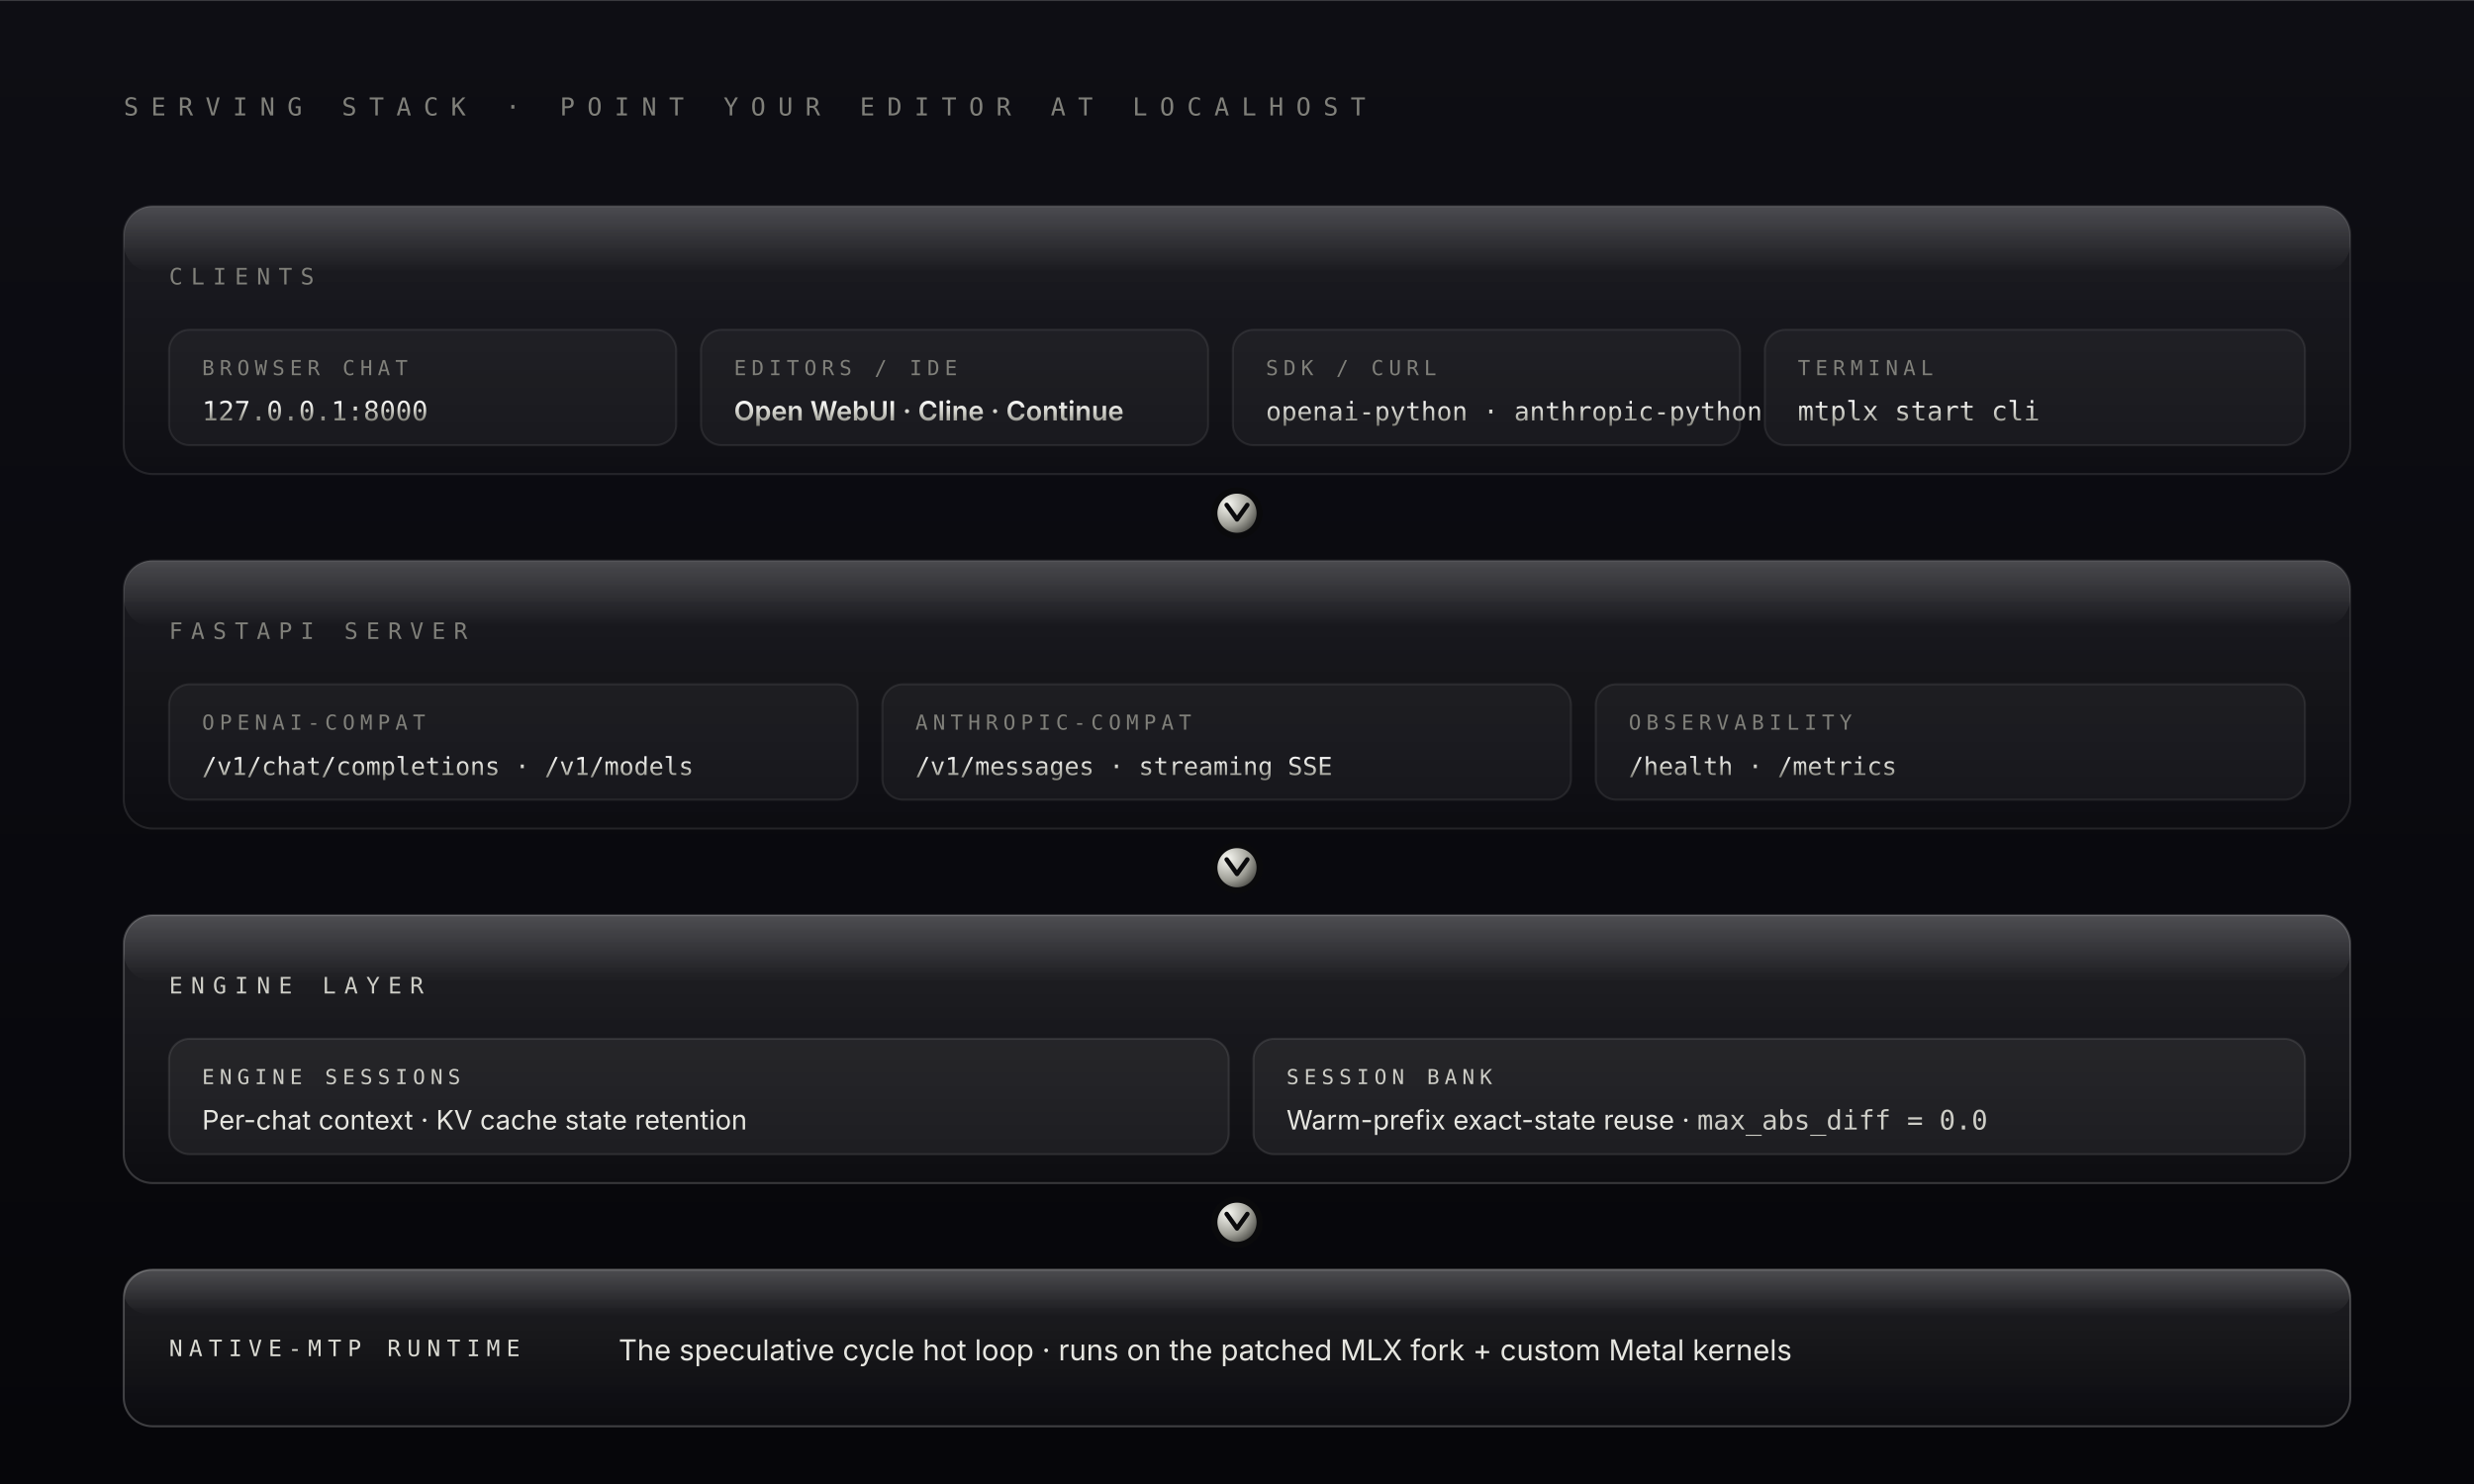
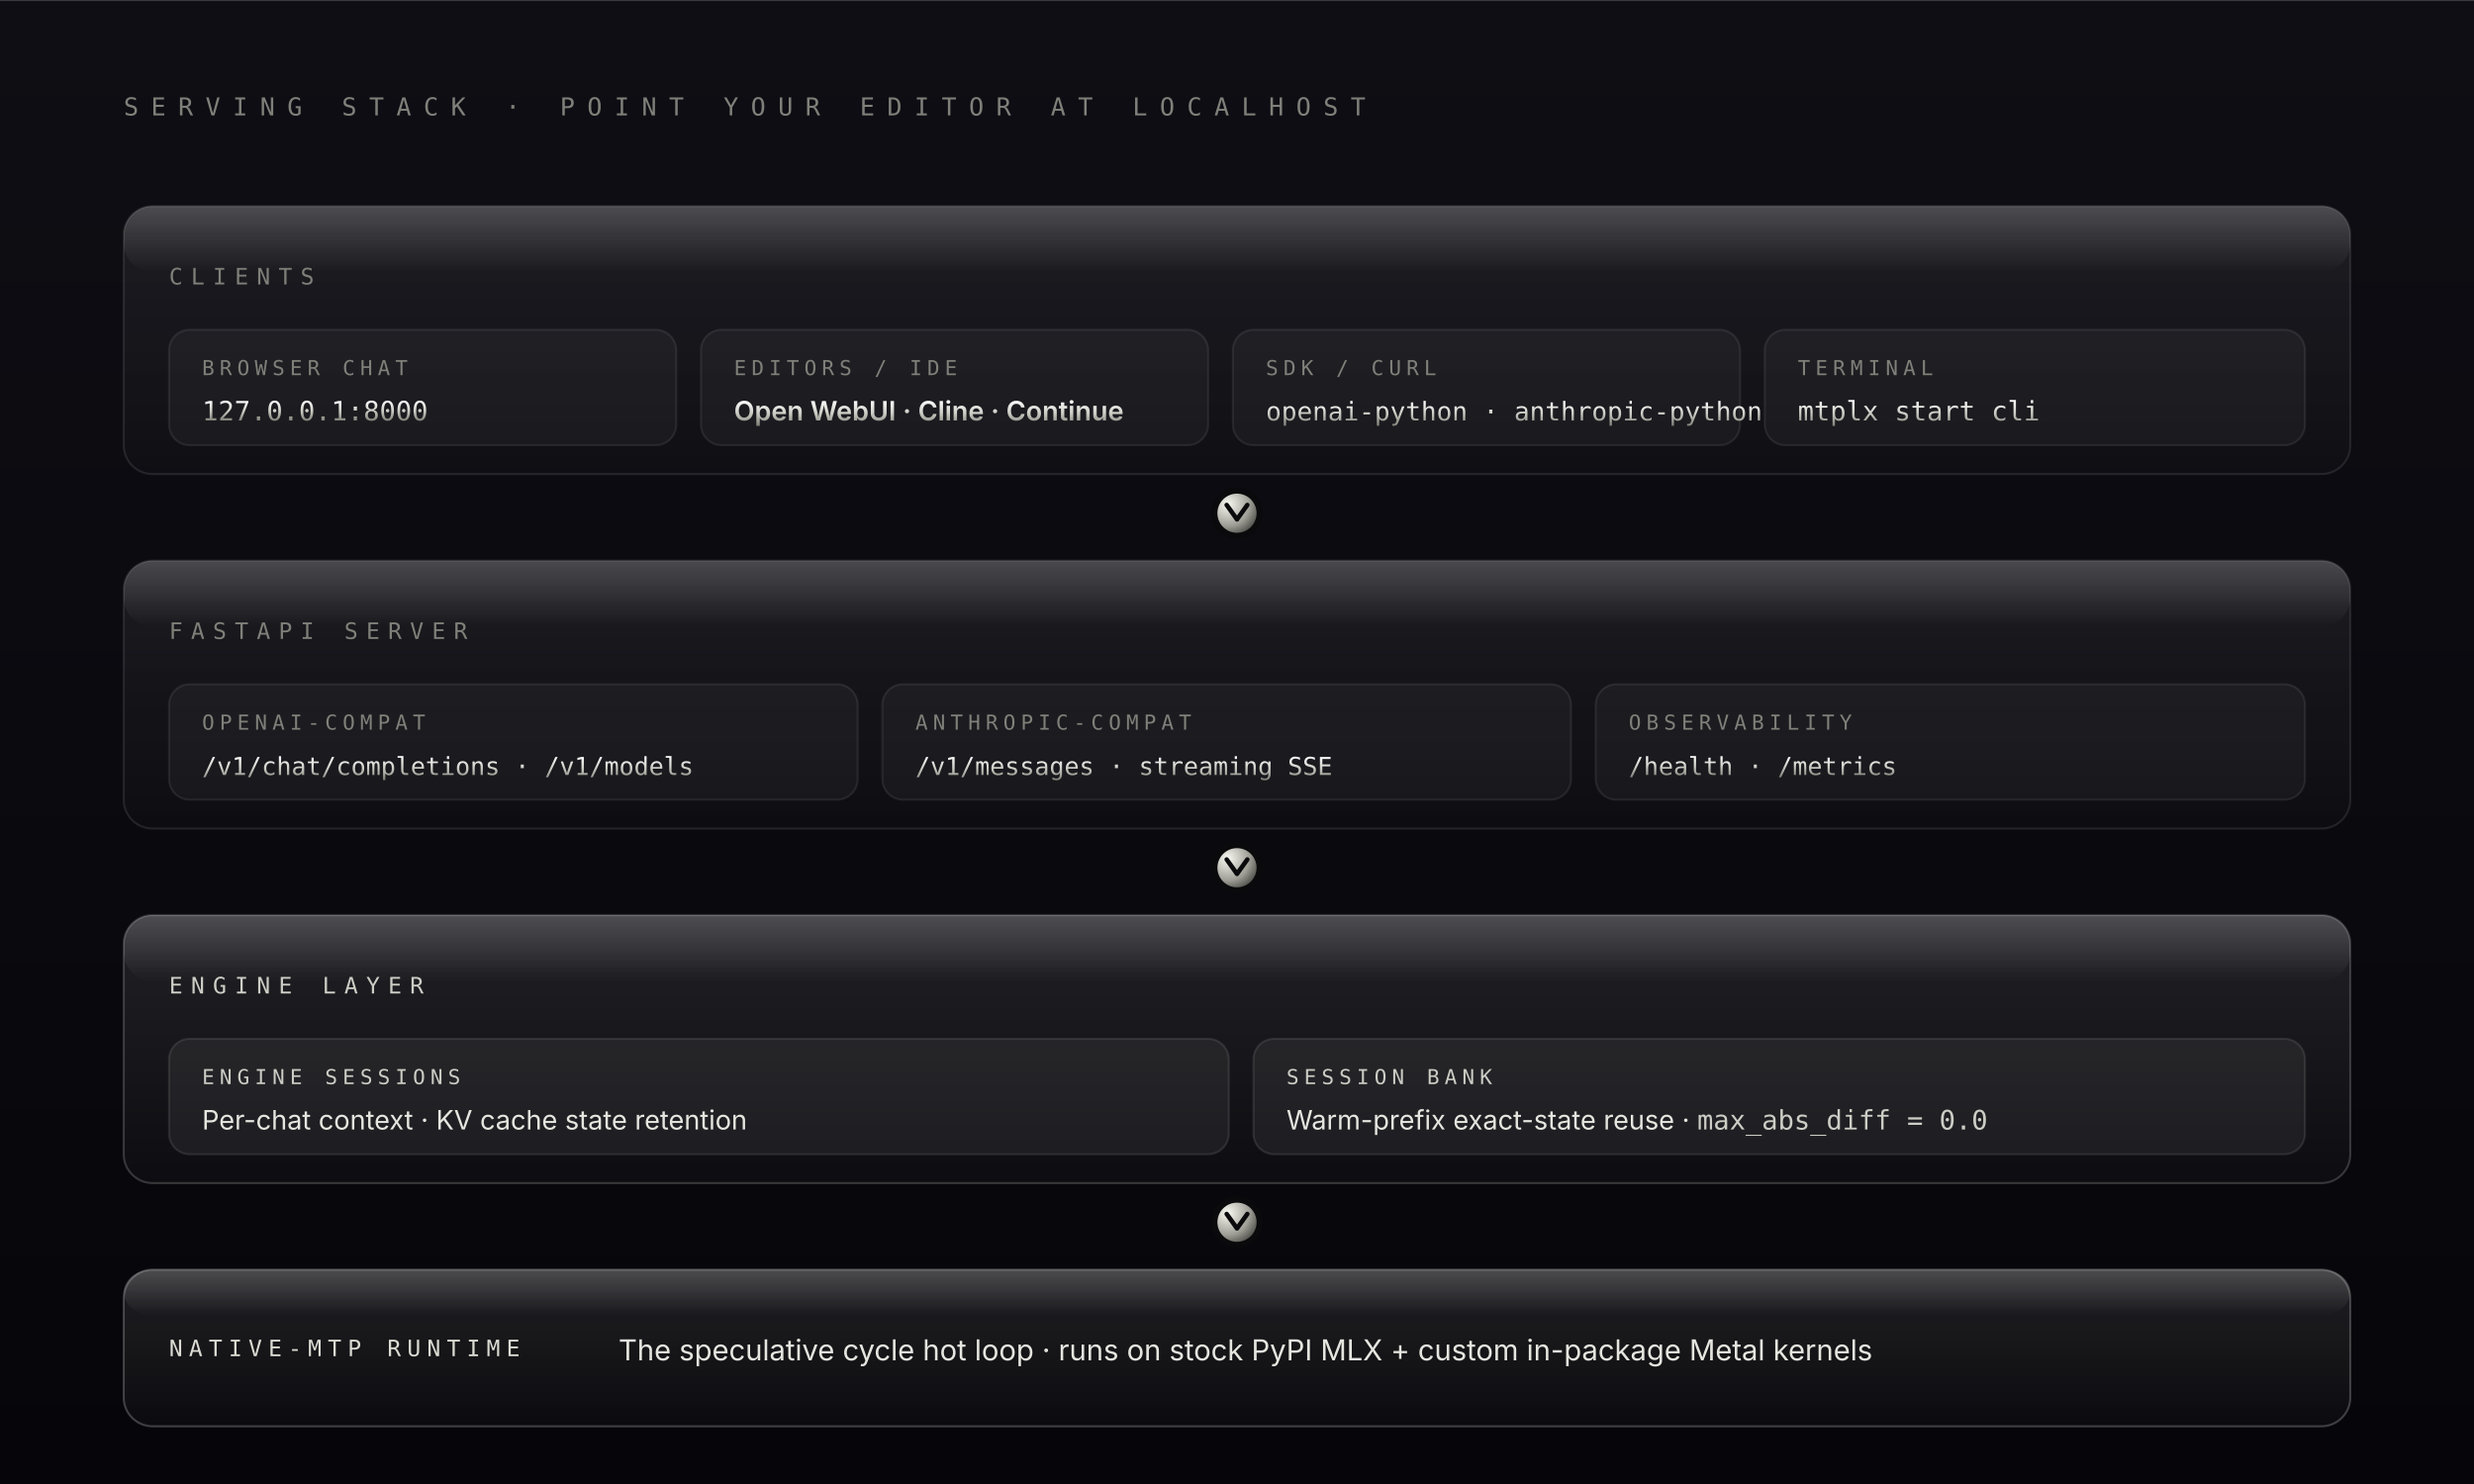
<svg xmlns="http://www.w3.org/2000/svg" viewBox="0 0 1200 720" preserveAspectRatio="xMidYMid meet" role="img" aria-label="MTPLX serving stack: clients, API, engine, runtime">
  <defs>
    <linearGradient id="bg" x1="0" y1="0" x2="0" y2="1">
      <stop offset="0%" stop-color="#0e0e14" />
      <stop offset="100%" stop-color="#06060a" />
    </linearGradient>
    <linearGradient id="cardFace" x1="0" y1="0" x2="0" y2="1">
      <stop offset="0%" stop-color="rgba(255,255,255,0.07)" />
      <stop offset="100%" stop-color="rgba(255,255,255,0.01)" />
    </linearGradient>
    <linearGradient id="cardOwn" x1="0" y1="0" x2="0" y2="1">
      <stop offset="0%" stop-color="rgba(255,255,255,0.10)" />
      <stop offset="100%" stop-color="rgba(255,255,255,0.02)" />
    </linearGradient>
    <linearGradient id="cardBevel" x1="0" y1="0" x2="0" y2="1">
      <stop offset="0%" stop-color="rgba(255,255,255,0.20)" />
      <stop offset="100%" stop-color="rgba(255,255,255,0)" />
    </linearGradient>
    <linearGradient id="chrome" x1="0" y1="0" x2="0" y2="1">
      <stop offset="0%" stop-color="#ffffff" />
      <stop offset="50%" stop-color="#cdcdc6" />
      <stop offset="100%" stop-color="#7e7e76" />
    </linearGradient>
    <radialGradient id="chip" cx="30%" cy="30%" r="80%">
      <stop offset="0%" stop-color="#f8f8f2" />
      <stop offset="60%" stop-color="#9e9e96" />
      <stop offset="100%" stop-color="#3a3a36" />
    </radialGradient>
  </defs>
  <rect width="1200" height="720" fill="url(#bg)" />
  <line x1="0" y1="0" x2="1200" y2="0" stroke="rgba(255,255,255,0.18)" stroke-width="1" />
  <text x="60" y="56" font-family="ui-monospace, 'JetBrains Mono', Menlo, monospace" font-size="12" fill="#80807a" letter-spacing="6">SERVING STACK  ·  POINT YOUR EDITOR AT LOCALHOST</text>
  <g transform="translate(60, 100)">
    <rect x="0" y="0" width="1080" height="130" rx="14" fill="url(#cardFace)" stroke="rgba(255,255,255,0.10)" stroke-width="1" />
    <rect x="0" y="0" width="1080" height="32" rx="14" fill="url(#cardBevel)" />
    <text x="22" y="38" font-family="ui-monospace, monospace" font-size="11" fill="#80807a" letter-spacing="4">CLIENTS</text>
    <g transform="translate(22, 60)">
      <rect x="0" y="0" width="246" height="56" rx="10" fill="rgba(255,255,255,0.04)" stroke="rgba(255,255,255,0.08)" stroke-width="1" />
      <text x="16" y="22" font-family="ui-monospace, monospace" font-size="10" fill="#80807a" letter-spacing="2.5">BROWSER CHAT</text>
      <text x="16" y="44" font-family="ui-monospace, monospace" font-size="13" fill="url(#chrome)">127.0.0.1:8000</text>
    </g>
    <g transform="translate(280, 60)">
      <rect x="0" y="0" width="246" height="56" rx="10" fill="rgba(255,255,255,0.04)" stroke="rgba(255,255,255,0.08)" stroke-width="1" />
      <text x="16" y="22" font-family="ui-monospace, monospace" font-size="10" fill="#80807a" letter-spacing="2.5">EDITORS / IDE</text>
      <text x="16" y="44" font-family="Inter, sans-serif" font-size="13" fill="url(#chrome)" font-weight="600">Open WebUI · Cline · Continue</text>
    </g>
    <g transform="translate(538, 60)">
      <rect x="0" y="0" width="246" height="56" rx="10" fill="rgba(255,255,255,0.04)" stroke="rgba(255,255,255,0.08)" stroke-width="1" />
      <text x="16" y="22" font-family="ui-monospace, monospace" font-size="10" fill="#80807a" letter-spacing="2.5">SDK / CURL</text>
      <text x="16" y="44" font-family="ui-monospace, monospace" font-size="12.5" fill="url(#chrome)">openai-python · anthropic-python</text>
    </g>
    <g transform="translate(796, 60)">
      <rect x="0" y="0" width="262" height="56" rx="10" fill="rgba(255,255,255,0.04)" stroke="rgba(255,255,255,0.08)" stroke-width="1" />
      <text x="16" y="22" font-family="ui-monospace, monospace" font-size="10" fill="#80807a" letter-spacing="2.5">TERMINAL</text>
      <text x="16" y="44" font-family="ui-monospace, monospace" font-size="13" fill="url(#chrome)">mtplx start cli</text>
    </g>
  </g>
  <g transform="translate(591, 240)">
    <circle cx="9" cy="9" r="11" fill="url(#chip)" stroke="#0a0a0c" stroke-width="3" />
    <path d="M 4 5 L 9 12 L 14 5" fill="none" stroke="#0a0a0c" stroke-width="2.2" stroke-linecap="round" stroke-linejoin="round" />
  </g>
  <g transform="translate(60, 272)">
    <rect x="0" y="0" width="1080" height="130" rx="14" fill="url(#cardFace)" stroke="rgba(255,255,255,0.10)" stroke-width="1" />
    <rect x="0" y="0" width="1080" height="32" rx="14" fill="url(#cardBevel)" />
    <text x="22" y="38" font-family="ui-monospace, monospace" font-size="11" fill="#80807a" letter-spacing="4">FASTAPI SERVER</text>
    <g transform="translate(22, 60)">
      <rect x="0" y="0" width="334" height="56" rx="10" fill="rgba(255,255,255,0.04)" stroke="rgba(255,255,255,0.08)" stroke-width="1" />
      <text x="16" y="22" font-family="ui-monospace, monospace" font-size="10" fill="#80807a" letter-spacing="2.5">OPENAI-COMPAT</text>
      <text x="16" y="44" font-family="ui-monospace, monospace" font-size="12" fill="url(#chrome)">/v1/chat/completions  ·  /v1/models</text>
    </g>
    <g transform="translate(368, 60)">
      <rect x="0" y="0" width="334" height="56" rx="10" fill="rgba(255,255,255,0.04)" stroke="rgba(255,255,255,0.08)" stroke-width="1" />
      <text x="16" y="22" font-family="ui-monospace, monospace" font-size="10" fill="#80807a" letter-spacing="2.5">ANTHROPIC-COMPAT</text>
      <text x="16" y="44" font-family="ui-monospace, monospace" font-size="12" fill="url(#chrome)">/v1/messages  ·  streaming SSE</text>
    </g>
    <g transform="translate(714, 60)">
      <rect x="0" y="0" width="344" height="56" rx="10" fill="rgba(255,255,255,0.04)" stroke="rgba(255,255,255,0.08)" stroke-width="1" />
      <text x="16" y="22" font-family="ui-monospace, monospace" font-size="10" fill="#80807a" letter-spacing="2.5">OBSERVABILITY</text>
      <text x="16" y="44" font-family="ui-monospace, monospace" font-size="12" fill="url(#chrome)">/health  ·  /metrics</text>
    </g>
  </g>
  <g transform="translate(591, 412)">
    <circle cx="9" cy="9" r="11" fill="url(#chip)" stroke="#0a0a0c" stroke-width="3" />
    <path d="M 4 5 L 9 12 L 14 5" fill="none" stroke="#0a0a0c" stroke-width="2.2" stroke-linecap="round" stroke-linejoin="round" />
  </g>
  <g transform="translate(60, 444)">
    <rect x="0" y="0" width="1080" height="130" rx="14" fill="url(#cardOwn)" stroke="rgba(255,255,255,0.18)" stroke-width="1" />
    <rect x="0" y="0" width="1080" height="32" rx="14" fill="url(#cardBevel)" />
    <text x="22" y="38" font-family="ui-monospace, monospace" font-size="11" fill="#cdcdc6" letter-spacing="4">ENGINE LAYER</text>
    <g transform="translate(22, 60)">
      <rect x="0" y="0" width="514" height="56" rx="10" fill="rgba(255,255,255,0.06)" stroke="rgba(255,255,255,0.10)" stroke-width="1" />
      <text x="16" y="22" font-family="ui-monospace, monospace" font-size="10" fill="#cdcdc6" letter-spacing="2.5">ENGINE SESSIONS</text>
      <text x="16" y="44" font-family="Inter, sans-serif" font-size="13" fill="#e6e6e0">Per-chat context  ·  KV cache state retention</text>
    </g>
    <g transform="translate(548, 60)">
      <rect x="0" y="0" width="510" height="56" rx="10" fill="rgba(255,255,255,0.06)" stroke="rgba(255,255,255,0.10)" stroke-width="1" />
      <text x="16" y="22" font-family="ui-monospace, monospace" font-size="10" fill="#cdcdc6" letter-spacing="2.5">SESSION BANK</text>
      <text x="16" y="44" font-family="Inter, sans-serif" font-size="13" fill="#e6e6e0">Warm-prefix exact-state reuse  ·  <tspan font-family="ui-monospace, monospace" fill="#cdcdc6">max_abs_diff = 0.0</tspan>
      </text>
    </g>
  </g>
  <g transform="translate(591, 584)">
    <circle cx="9" cy="9" r="11" fill="url(#chip)" stroke="#0a0a0c" stroke-width="3" />
    <path d="M 4 5 L 9 12 L 14 5" fill="none" stroke="#0a0a0c" stroke-width="2.2" stroke-linecap="round" stroke-linejoin="round" />
  </g>
  <g transform="translate(60, 616)">
    <rect x="0" y="0" width="1080" height="76" rx="14" fill="url(#cardOwn)" stroke="rgba(255,255,255,0.22)" stroke-width="1" />
    <rect x="0" y="0" width="1080" height="22" rx="14" fill="url(#cardBevel)" />
    <text x="22" y="42" font-family="ui-monospace, monospace" font-size="11" fill="#dcdcd4" letter-spacing="3">NATIVE-MTP RUNTIME</text>
-     <text x="240" y="44" font-family="Inter, sans-serif" font-size="14" fill="#e6e6e0">The speculative cycle hot loop · runs on the patched MLX fork + custom Metal kernels</text>
+     <text x="240" y="44" font-family="Inter, sans-serif" font-size="14" fill="#e6e6e0">The speculative cycle hot loop · runs on stock PyPI MLX + custom in-package Metal kernels</text>
  </g>
</svg>
